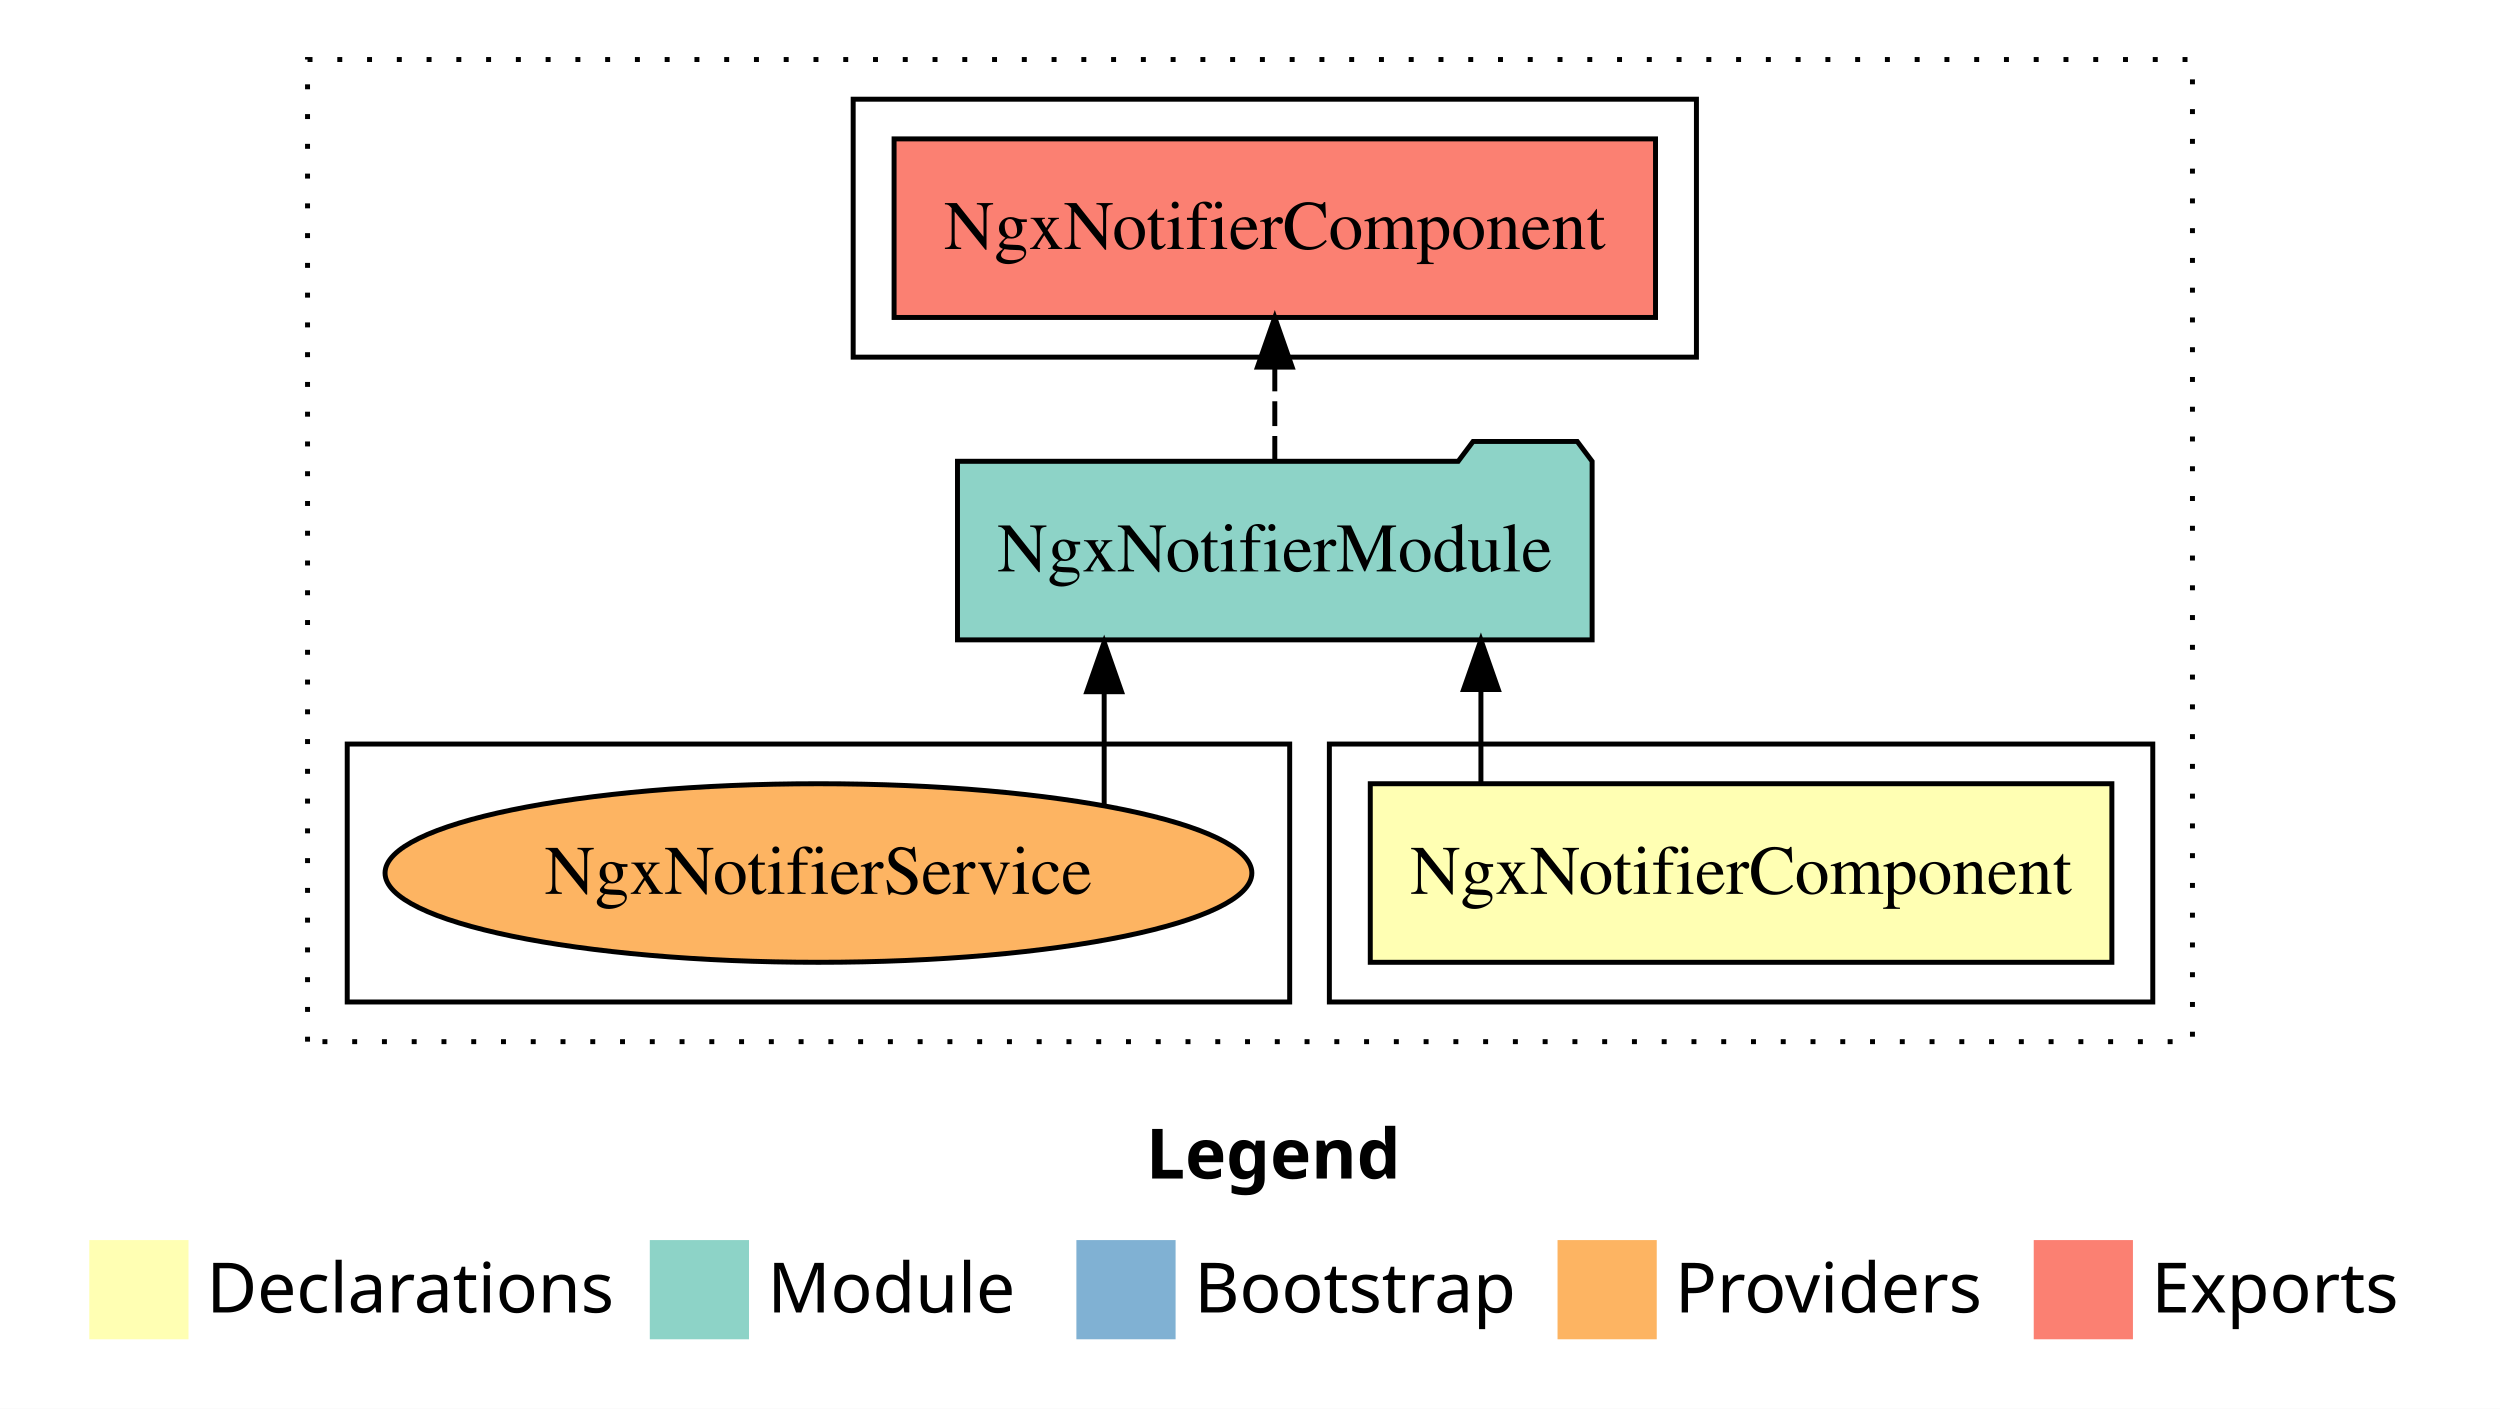
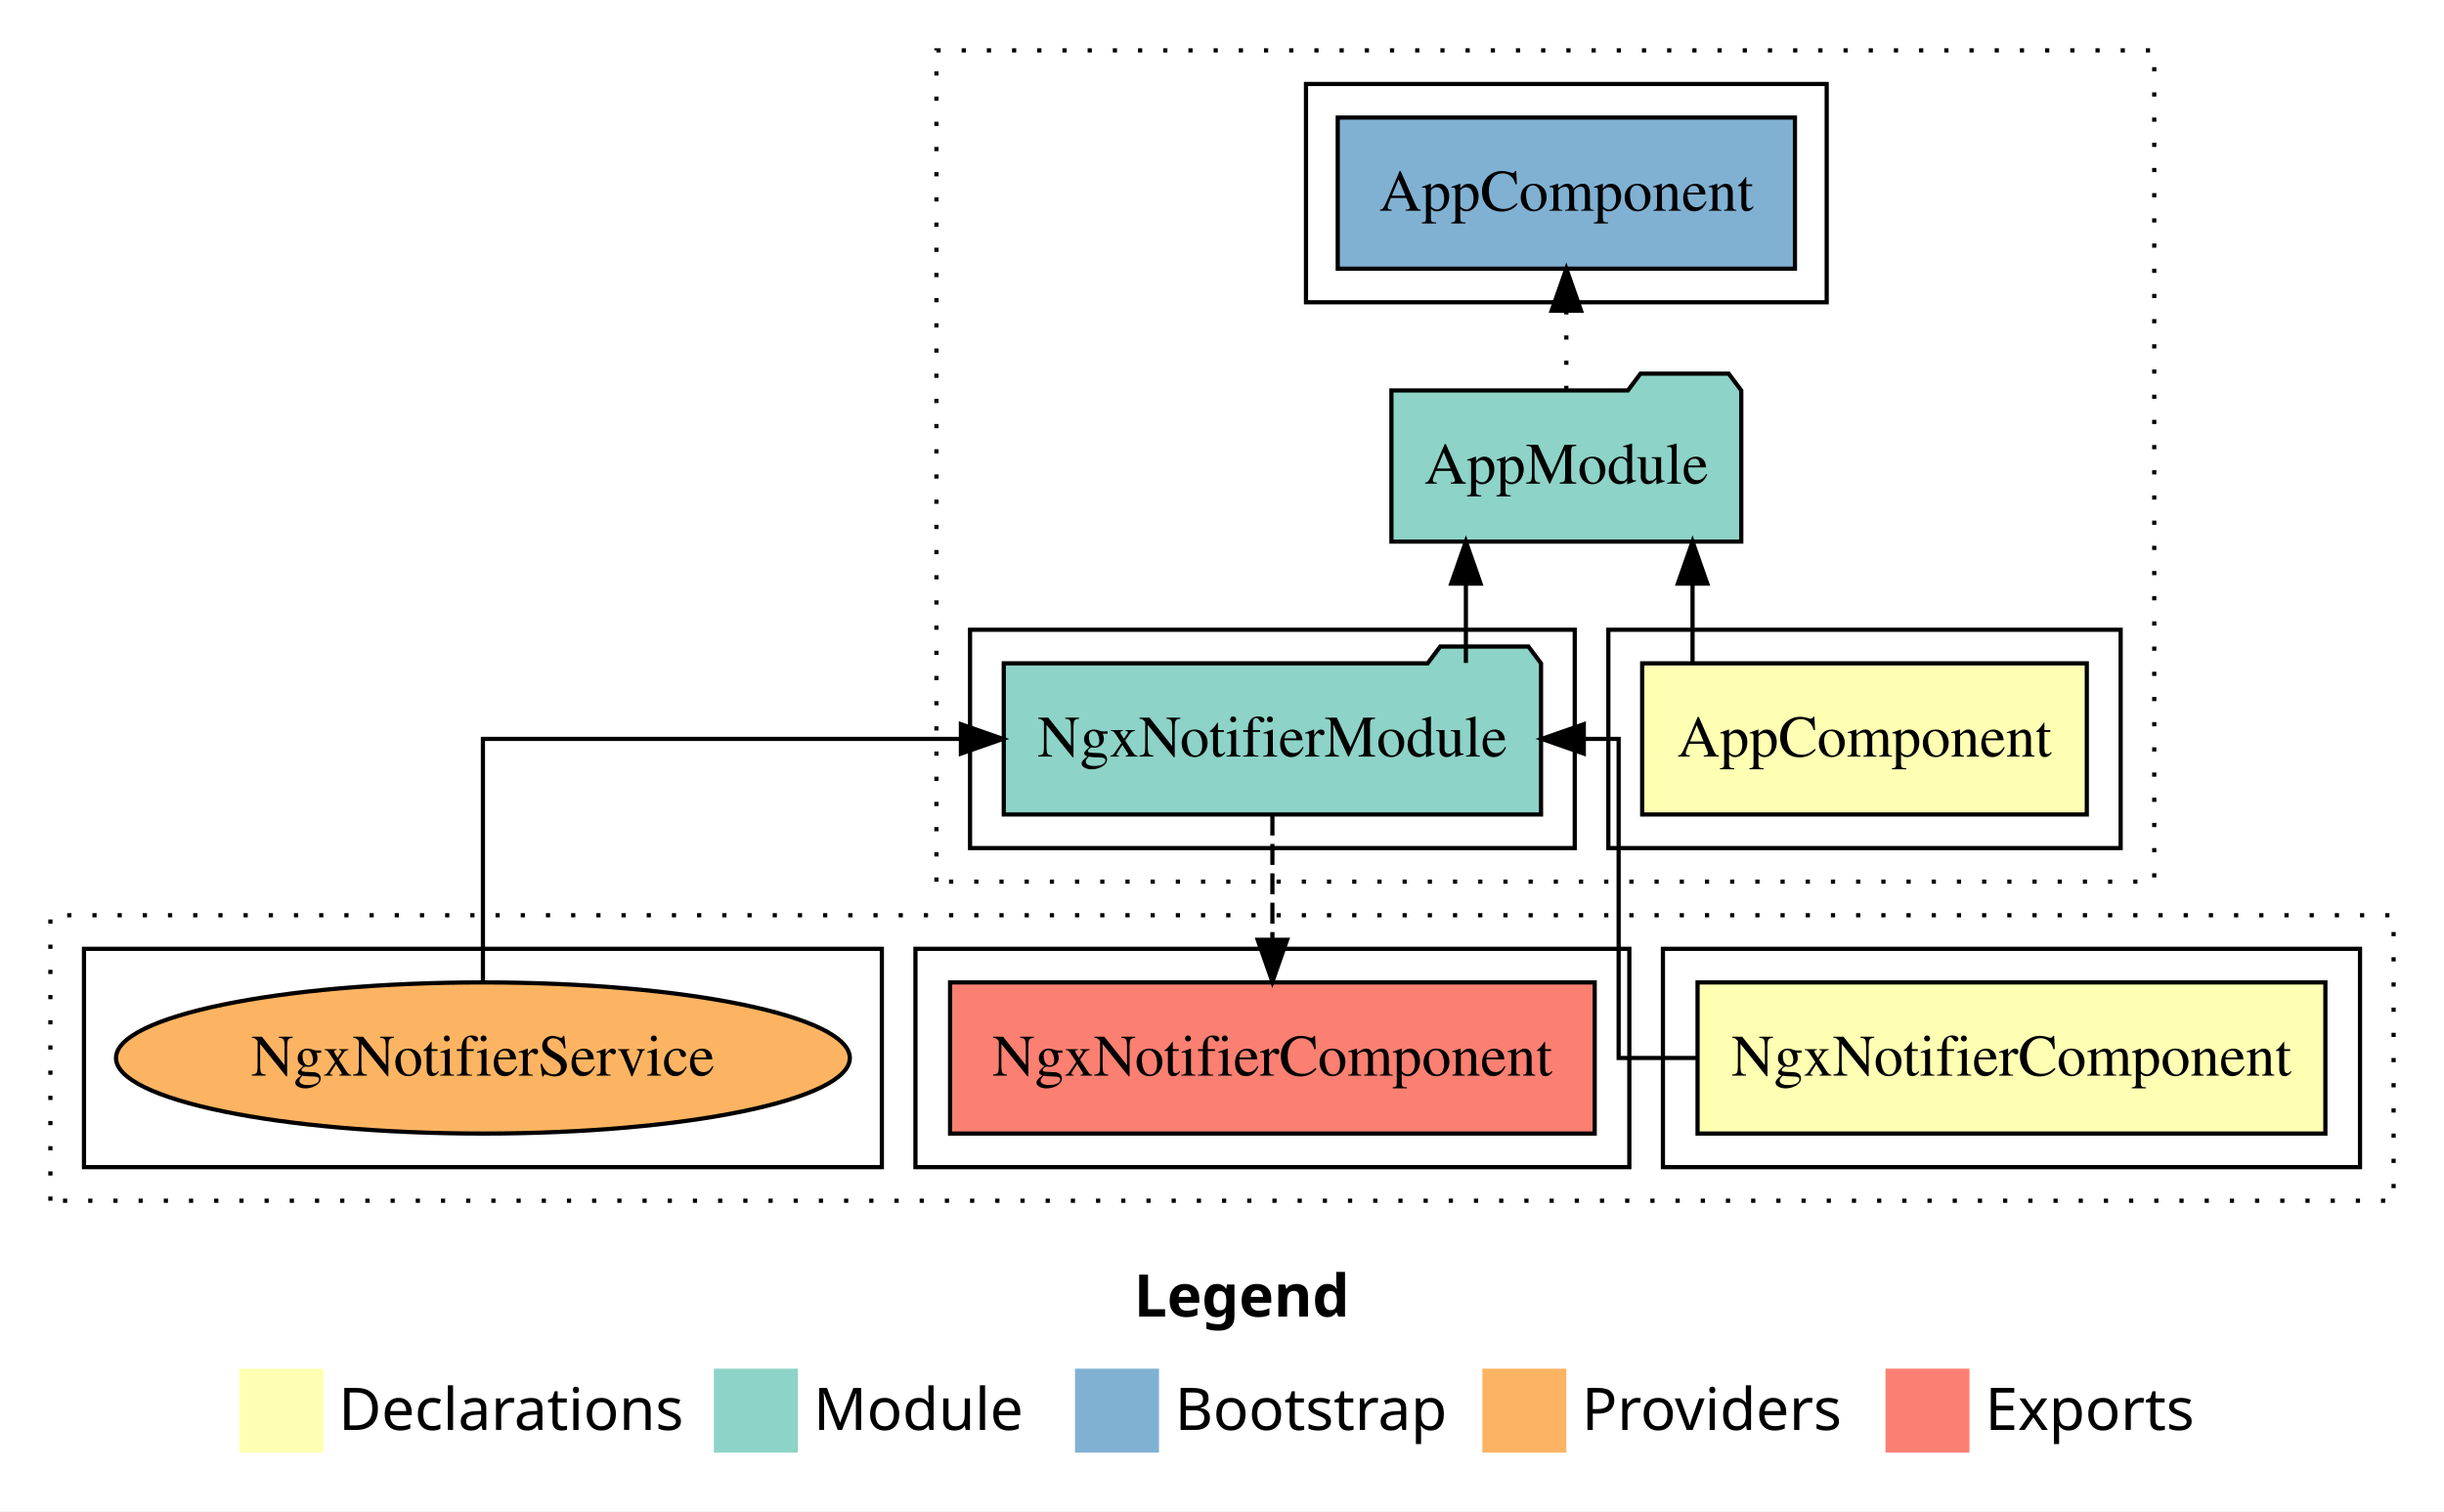
- <svg xmlns="http://www.w3.org/2000/svg" width="504pt" height="284pt" viewBox="0.00 0.00 504.00 284.00">
-   <g id="graph0" class="graph" transform="scale(1 1) rotate(0) translate(4 280)">
-     <polygon fill="#ffffff" stroke="transparent" points="-4,4 -4,-280 500,-280 500,4 -4,4" />
-     <text text-anchor="start" x="227.009" y="-42.4" font-family="sans-serif" font-weight="bold" font-size="14.00" fill="#000000">Legend</text>
-     <polygon fill="#ffffb3" stroke="transparent" points="14,-10 14,-30 34,-30 34,-10 14,-10" />
-     <text text-anchor="start" x="37.629" y="-15.4" font-family="sans-serif" font-size="14.00" fill="#000000">  Declarations</text>
-     <polygon fill="#8dd3c7" stroke="transparent" points="127,-10 127,-30 147,-30 147,-10 127,-10" />
-     <text text-anchor="start" x="150.725" y="-15.4" font-family="sans-serif" font-size="14.00" fill="#000000">  Module</text>
-     <polygon fill="#80b1d3" stroke="transparent" points="213,-10 213,-30 233,-30 233,-10 213,-10" />
-     <text text-anchor="start" x="236.781" y="-15.4" font-family="sans-serif" font-size="14.00" fill="#000000">  Bootstrap</text>
-     <polygon fill="#fdb462" stroke="transparent" points="310,-10 310,-30 330,-30 330,-10 310,-10" />
-     <text text-anchor="start" x="333.673" y="-15.4" font-family="sans-serif" font-size="14.00" fill="#000000">  Providers</text>
-     <polygon fill="#fb8072" stroke="transparent" points="406,-10 406,-30 426,-30 426,-10 406,-10" />
-     <text text-anchor="start" x="429.726" y="-15.4" font-family="sans-serif" font-size="14.00" fill="#000000">  Exports</text>
+ <svg xmlns="http://www.w3.org/2000/svg" width="582pt" height="360pt" viewBox="0.00 0.00 582.00 360.00">
+   <g id="graph0" class="graph" transform="scale(1 1) rotate(0) translate(4 356)">
+     <polygon fill="#ffffff" stroke="transparent" points="-4,4 -4,-356 578,-356 578,4 -4,4" />
+     <text text-anchor="start" x="266.009" y="-42.4" font-family="sans-serif" font-weight="bold" font-size="14.00" fill="#000000">Legend</text>
+     <polygon fill="#ffffb3" stroke="transparent" points="53,-10 53,-30 73,-30 73,-10 53,-10" />
+     <text text-anchor="start" x="76.629" y="-15.4" font-family="sans-serif" font-size="14.00" fill="#000000">  Declarations</text>
+     <polygon fill="#8dd3c7" stroke="transparent" points="166,-10 166,-30 186,-30 186,-10 166,-10" />
+     <text text-anchor="start" x="189.725" y="-15.4" font-family="sans-serif" font-size="14.00" fill="#000000">  Module</text>
+     <polygon fill="#80b1d3" stroke="transparent" points="252,-10 252,-30 272,-30 272,-10 252,-10" />
+     <text text-anchor="start" x="275.781" y="-15.4" font-family="sans-serif" font-size="14.00" fill="#000000">  Bootstrap</text>
+     <polygon fill="#fdb462" stroke="transparent" points="349,-10 349,-30 369,-30 369,-10 349,-10" />
+     <text text-anchor="start" x="372.673" y="-15.4" font-family="sans-serif" font-size="14.00" fill="#000000">  Providers</text>
+     <polygon fill="#fb8072" stroke="transparent" points="445,-10 445,-30 465,-30 465,-10 445,-10" />
+     <text text-anchor="start" x="468.726" y="-15.4" font-family="sans-serif" font-size="14.00" fill="#000000">  Exports</text>
    <g id="clust1" class="cluster">
-       <polygon fill="none" stroke="#000000" stroke-dasharray="1,5" points="58,-70 58,-268 438,-268 438,-70 58,-70" />
+       <polygon fill="none" stroke="#000000" stroke-dasharray="1,5" points="219,-146 219,-344 509,-344 509,-146 219,-146" />
    </g>
    <g id="clust2" class="cluster">
-       <polygon fill="none" stroke="#000000" points="264,-78 264,-130 430,-130 430,-78 264,-78" />
+       <polygon fill="none" stroke="#000000" points="379,-154 379,-206 501,-206 501,-154 379,-154" />
    </g>
-     <g id="clust5" class="cluster">
-       <polygon fill="none" stroke="#000000" points="168,-208 168,-260 338,-260 338,-208 168,-208" />
+     <g id="clust4" class="cluster">
+       <polygon fill="none" stroke="#000000" points="227,-154 227,-206 371,-206 371,-154 227,-154" />
    </g>
-     <g id="clust7" class="cluster">
-       <polygon fill="none" stroke="#000000" points="66,-78 66,-130 256,-130 256,-78 66,-78" />
+     <g id="clust6" class="cluster">
+       <polygon fill="none" stroke="#000000" points="307,-284 307,-336 431,-336 431,-284 307,-284" />
+     </g>
+     <g id="clust8" class="cluster">
+       <polygon fill="none" stroke="#000000" stroke-dasharray="1,5" points="8,-70 8,-138 566,-138 566,-70 8,-70" />
+     </g>
+     <g id="clust9" class="cluster">
+       <polygon fill="none" stroke="#000000" points="392,-78 392,-130 558,-130 558,-78 392,-78" />
+     </g>
+     <g id="clust12" class="cluster">
+       <polygon fill="none" stroke="#000000" points="214,-78 214,-130 384,-130 384,-78 214,-78" />
+     </g>
+     <g id="clust14" class="cluster">
+       <polygon fill="none" stroke="#000000" points="16,-78 16,-130 206,-130 206,-78 16,-78" />
    </g>
    <g id="node1" class="node">
-       <polygon fill="#ffffb3" stroke="#000000" points="421.753,-122 272.247,-122 272.247,-86 421.753,-86 421.753,-122" />
-       <text text-anchor="middle" x="347" y="-99.8" font-family="Times,serif" font-size="14.00" fill="#000000">NgxNotifierComponent</text>
+       <polygon fill="#ffffb3" stroke="#000000" points="492.94,-198 387.06,-198 387.06,-162 492.94,-162 492.94,-198" />
+       <text text-anchor="middle" x="440" y="-175.8" font-family="Times,serif" font-size="14.00" fill="#000000">AppComponent</text>
    </g>
    <g id="node2" class="node">
-       <polygon fill="#8dd3c7" stroke="#000000" points="316.971,-187 313.971,-191 292.971,-191 289.971,-187 189.029,-187 189.029,-151 316.971,-151 316.971,-187" />
-       <text text-anchor="middle" x="253" y="-164.8" font-family="Times,serif" font-size="14.00" fill="#000000">NgxNotifierModule</text>
+       <polygon fill="#8dd3c7" stroke="#000000" points="410.657,-263 407.657,-267 386.657,-267 383.657,-263 327.343,-263 327.343,-227 410.657,-227 410.657,-263" />
+       <text text-anchor="middle" x="369" y="-240.8" font-family="Times,serif" font-size="14.00" fill="#000000">AppModule</text>
    </g>
    <g id="edge1" class="edge">
-       <path fill="none" stroke="#000000" d="M294.554,-122.106C294.554,-122.106 294.554,-140.991 294.554,-140.991" />
-       <polygon fill="#000000" stroke="#000000" points="291.054,-140.991 294.554,-150.991 298.054,-140.991 291.054,-140.991" />
+       <path fill="none" stroke="#000000" d="M399.054,-198.106C399.054,-198.106 399.054,-216.991 399.054,-216.991" />
+       <polygon fill="#000000" stroke="#000000" points="395.554,-216.991 399.054,-226.991 402.554,-216.991 395.554,-216.991" />
+     </g>
+     <g id="node4" class="node">
+       <polygon fill="#80b1d3" stroke="#000000" points="423.439,-328 314.561,-328 314.561,-292 423.439,-292 423.439,-328" />
+       <text text-anchor="middle" x="369" y="-305.8" font-family="Times,serif" font-size="14.00" fill="#000000">AppComponent </text>
+     </g>
+     <g id="edge3" class="edge">
+       <path fill="none" stroke="#000000" stroke-dasharray="1,5" d="M369,-263.106C369,-263.106 369,-281.991 369,-281.991" />
+       <polygon fill="#000000" stroke="#000000" points="365.5,-281.991 369,-291.991 372.5,-281.991 365.5,-281.991" />
    </g>
    <g id="node3" class="node">
-       <polygon fill="#fb8072" stroke="#000000" points="329.753,-252 176.247,-252 176.247,-216 329.753,-216 329.753,-252" />
-       <text text-anchor="middle" x="253" y="-229.8" font-family="Times,serif" font-size="14.00" fill="#000000">NgxNotifierComponent </text>
+       <polygon fill="#8dd3c7" stroke="#000000" points="362.971,-198 359.971,-202 338.971,-202 335.971,-198 235.029,-198 235.029,-162 362.971,-162 362.971,-198" />
+       <text text-anchor="middle" x="299" y="-175.8" font-family="Times,serif" font-size="14.00" fill="#000000">NgxNotifierModule</text>
    </g>
    <g id="edge2" class="edge">
-       <path fill="none" stroke="#000000" stroke-dasharray="5,2" d="M253,-187.106C253,-187.106 253,-205.991 253,-205.991" />
-       <polygon fill="#000000" stroke="#000000" points="249.5,-205.991 253,-215.991 256.5,-205.991 249.5,-205.991" />
+       <path fill="none" stroke="#000000" d="M345.079,-198.106C345.079,-198.106 345.079,-216.991 345.079,-216.991" />
+       <polygon fill="#000000" stroke="#000000" points="341.579,-216.991 345.079,-226.991 348.579,-216.991 341.579,-216.991" />
    </g>
-     <g id="node4" class="node">
-       <ellipse fill="#fdb462" stroke="#000000" cx="161" cy="-104" rx="87.375" ry="18" />
-       <text text-anchor="middle" x="161" y="-99.8" font-family="Times,serif" font-size="14.00" fill="#000000">NgxNotifierService</text>
+     <g id="node6" class="node">
+       <polygon fill="#fb8072" stroke="#000000" points="375.753,-122 222.247,-122 222.247,-86 375.753,-86 375.753,-122" />
+       <text text-anchor="middle" x="299" y="-99.8" font-family="Times,serif" font-size="14.00" fill="#000000">NgxNotifierComponent </text>
    </g>
-     <g id="edge3" class="edge">
-       <path fill="none" stroke="#000000" d="M218.601,-117.785C218.601,-117.785 218.601,-140.548 218.601,-140.548" />
-       <polygon fill="#000000" stroke="#000000" points="215.101,-140.547 218.601,-150.548 222.101,-140.548 215.101,-140.547" />
+     <g id="edge5" class="edge">
+       <path fill="none" stroke="#000000" stroke-dasharray="5,2" d="M299,-161.989C299,-161.989 299,-132.145 299,-132.145" />
+       <polygon fill="#000000" stroke="#000000" points="302.5,-132.145 299,-122.145 295.5,-132.145 302.5,-132.145" />
+     </g>
+     <g id="node5" class="node">
+       <polygon fill="#ffffb3" stroke="#000000" points="549.753,-122 400.247,-122 400.247,-86 549.753,-86 549.753,-122" />
+       <text text-anchor="middle" x="475" y="-99.8" font-family="Times,serif" font-size="14.00" fill="#000000">NgxNotifierComponent</text>
+     </g>
+     <g id="edge4" class="edge">
+       <path fill="none" stroke="#000000" d="M399.935,-104C389.06,-104 381.454,-104 381.454,-104 381.454,-104 381.454,-180 381.454,-180 381.454,-180 373.154,-180 373.154,-180" />
+       <polygon fill="#000000" stroke="#000000" points="373.154,-176.5 363.154,-180 373.154,-183.5 373.154,-176.5" />
+     </g>
+     <g id="node7" class="node">
+       <ellipse fill="#fdb462" stroke="#000000" cx="111" cy="-104" rx="87.375" ry="18" />
+       <text text-anchor="middle" x="111" y="-99.8" font-family="Times,serif" font-size="14.00" fill="#000000">NgxNotifierService</text>
+     </g>
+     <g id="edge6" class="edge">
+       <path fill="none" stroke="#000000" d="M111,-122.011C111,-144.485 111,-180 111,-180 111,-180 224.827,-180 224.827,-180" />
+       <polygon fill="#000000" stroke="#000000" points="224.827,-183.5 234.827,-180 224.827,-176.5 224.827,-183.5" />
    </g>
  </g>
</svg>
